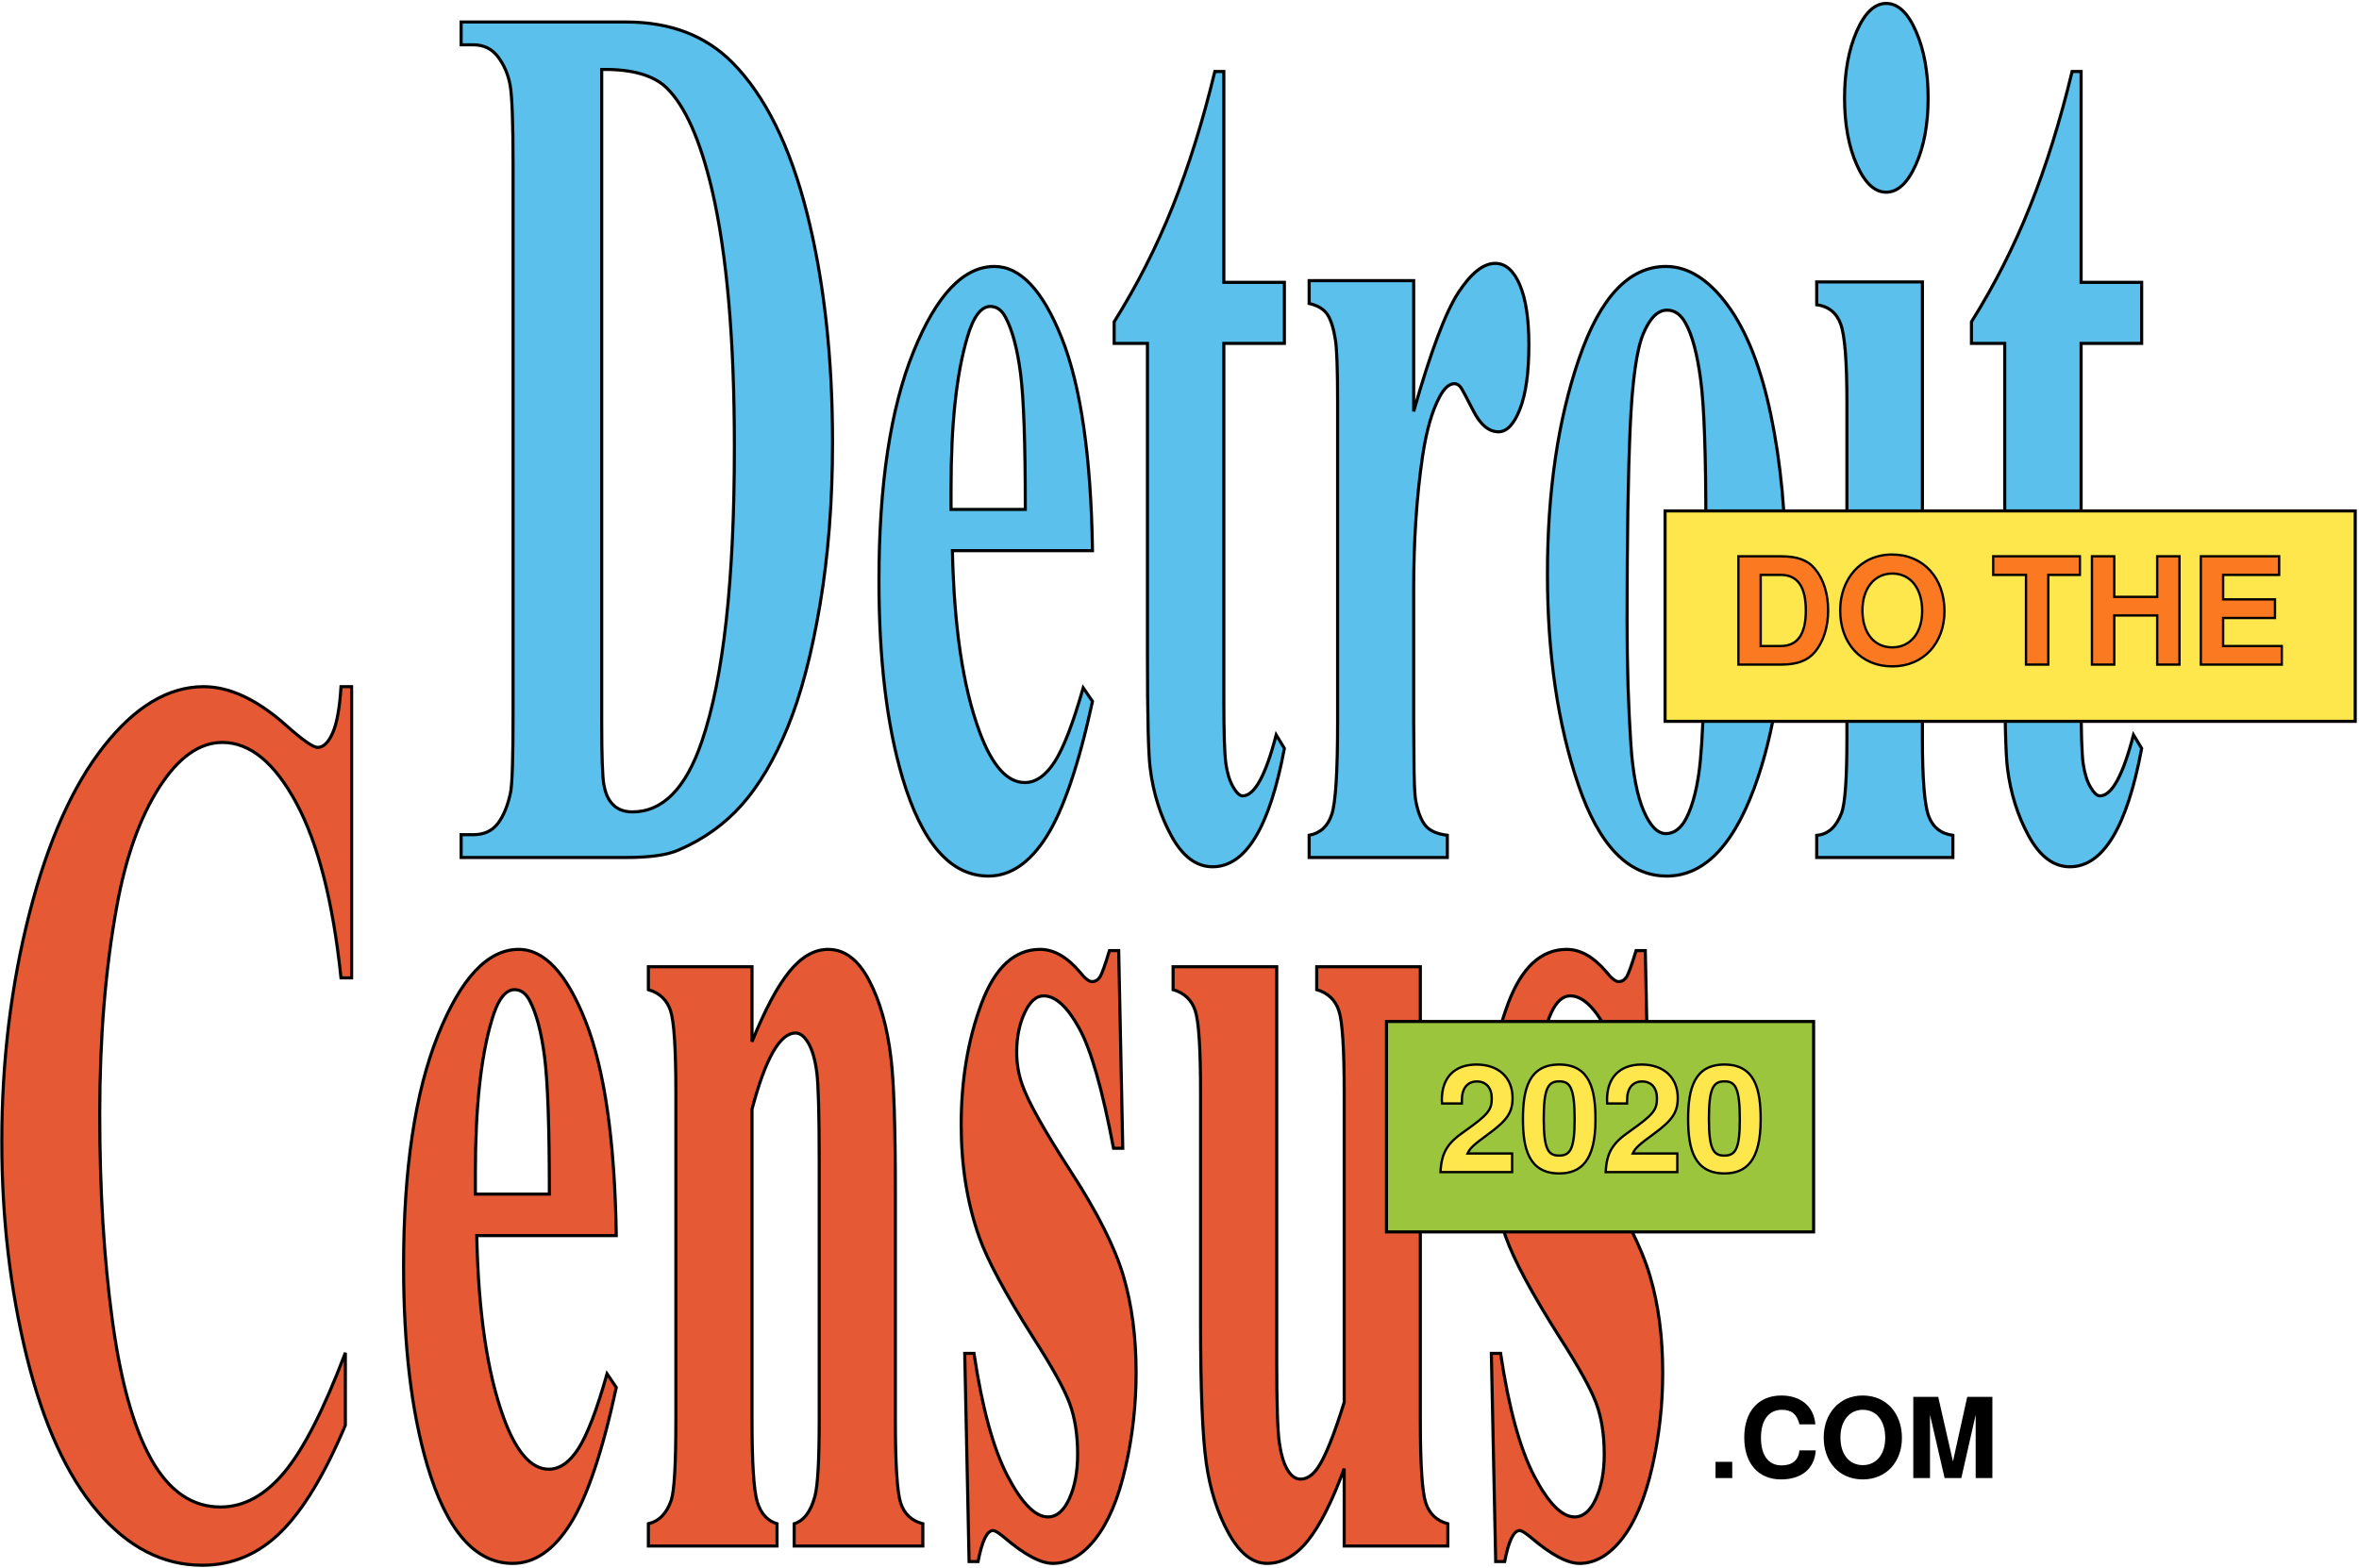
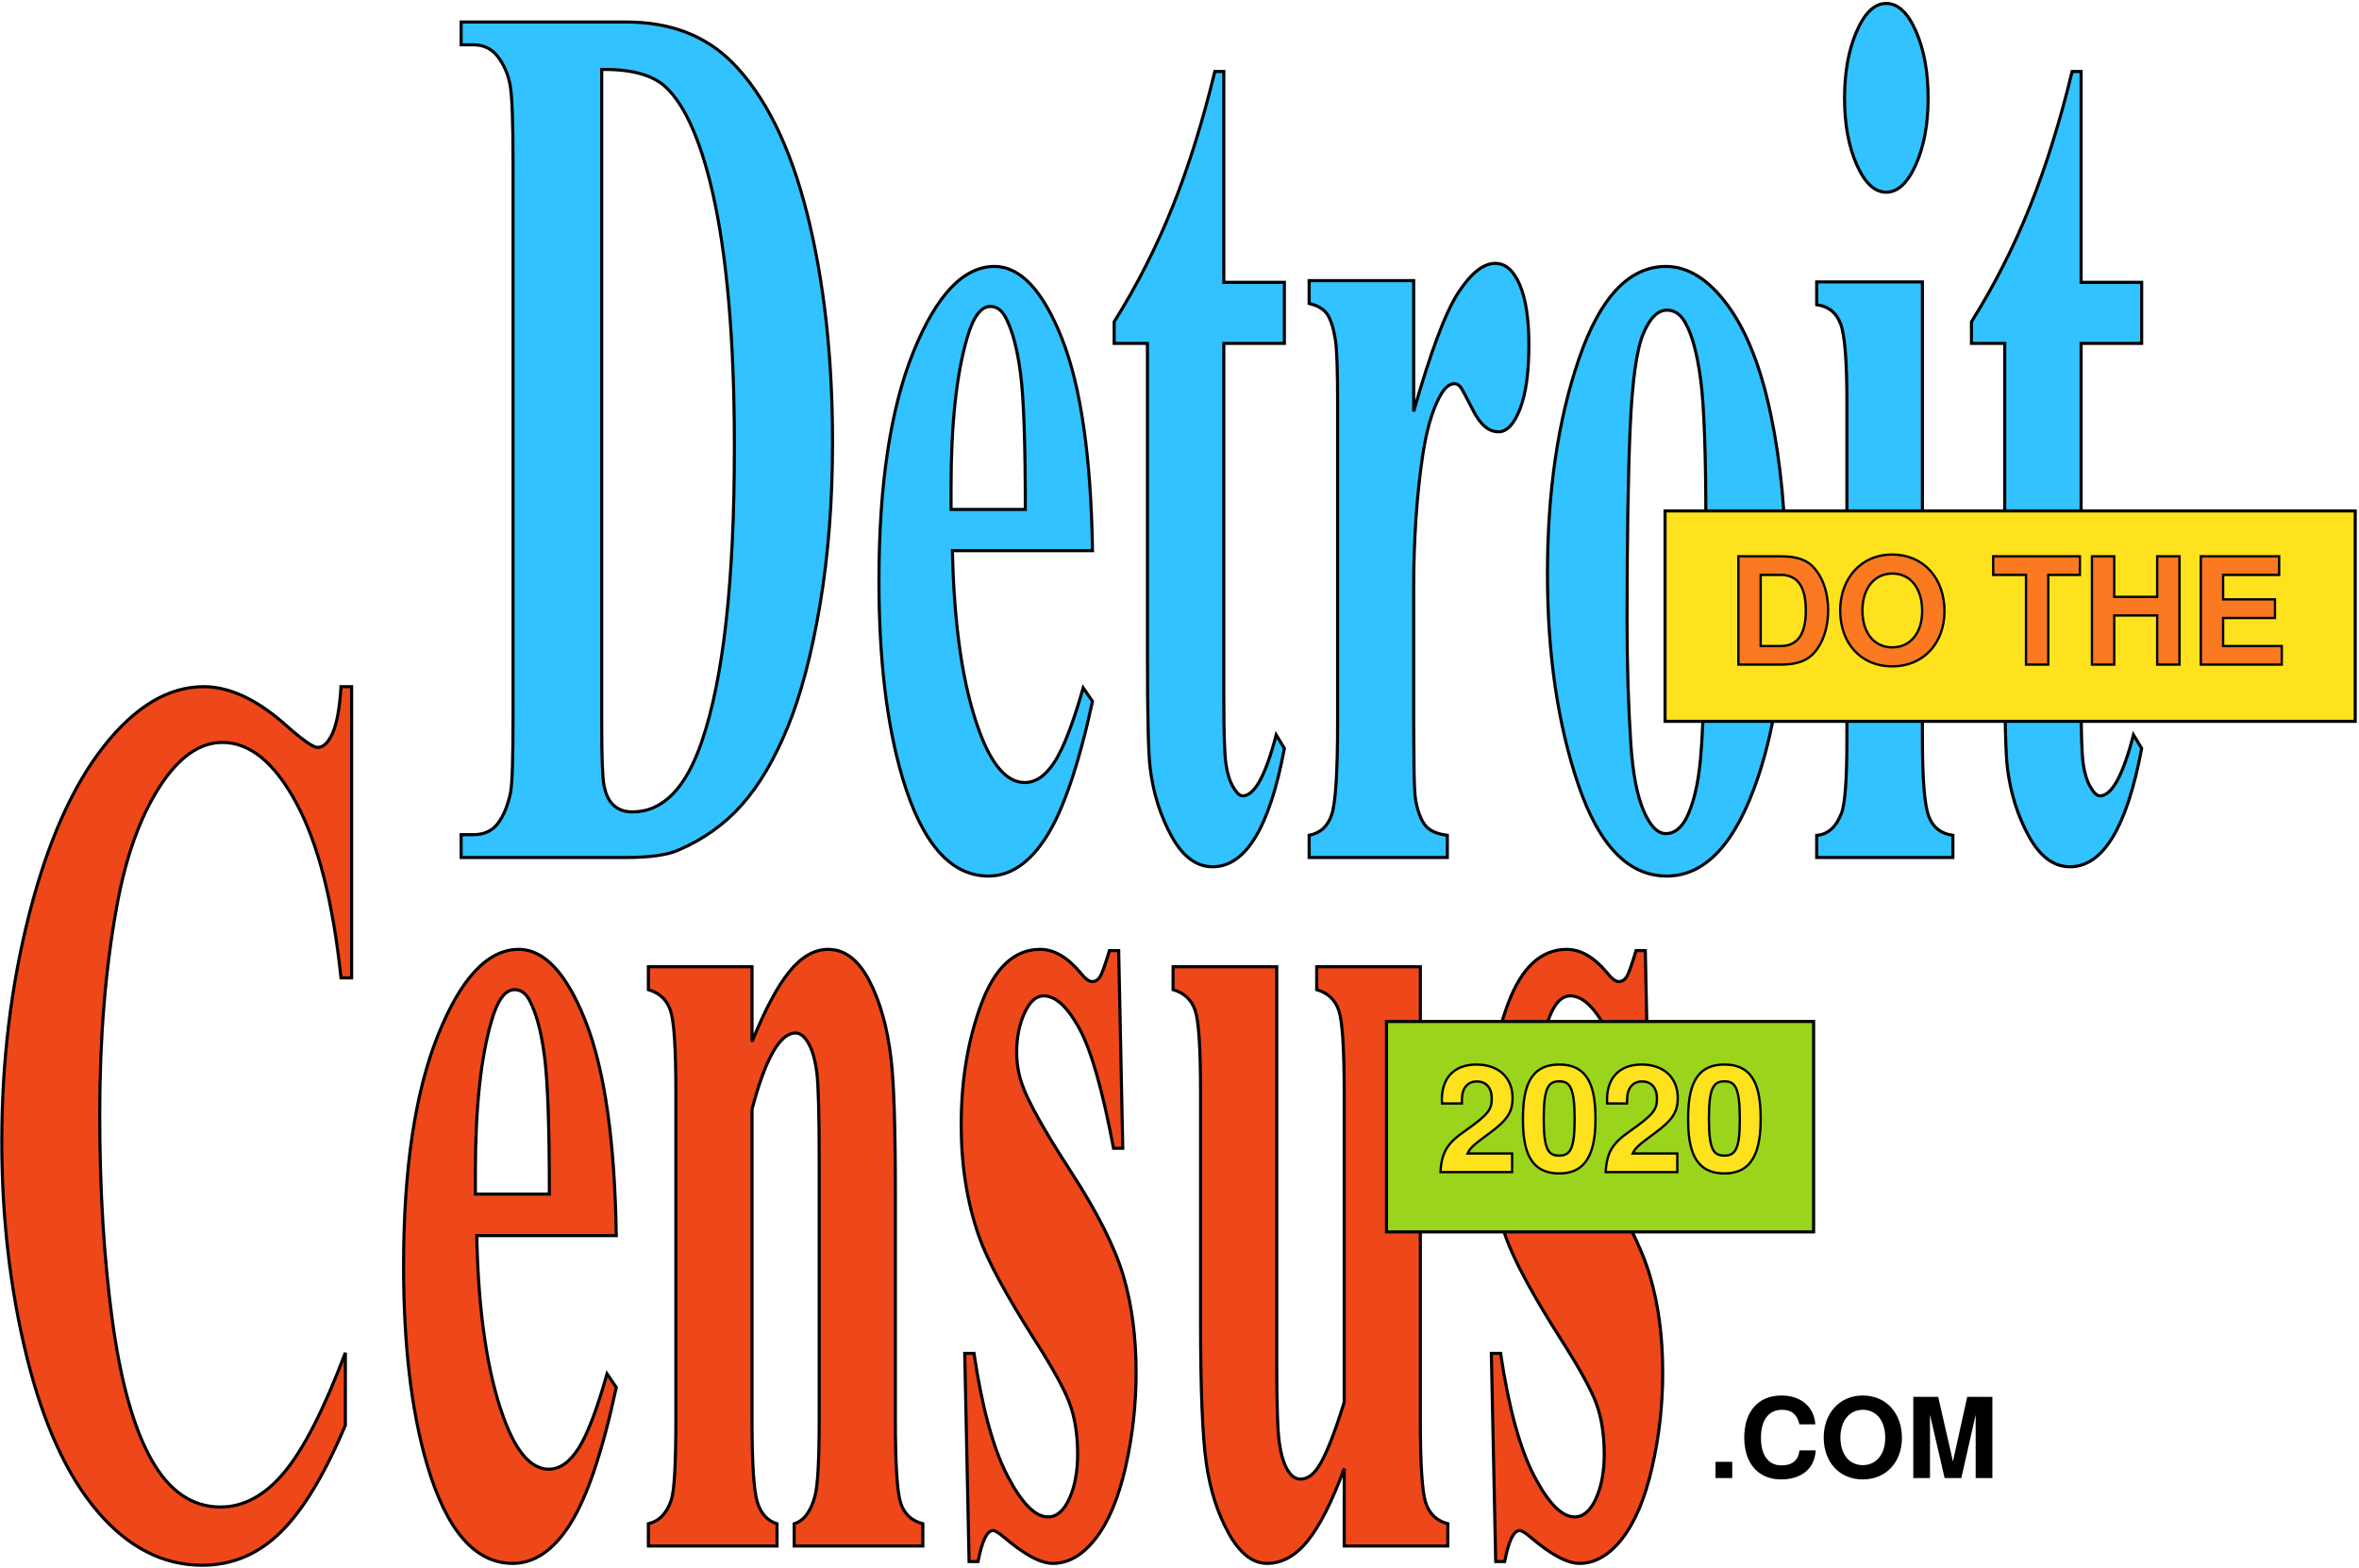
<svg xmlns="http://www.w3.org/2000/svg" width="686px" height="456px" viewBox="0 0 686 456" version="1.1">
  <g id="Page-1" stroke="none" stroke-width="1" fill="none" fill-rule="evenodd">
-     <g id="home" transform="translate(-138, -96)">
-       <g id="Group-4" transform="translate(138, 97)">
-         <g id="Group-2">
-           <g id="Group" transform="translate(134.1, 0)" fill="#5BC0EB" stroke="#000000" stroke-width="0.9">
-             <path d="M0,248.4 L0,241.769 L3.558,241.769 C6.668,241.769 9.053,240.664 10.713,238.454 C12.373,236.244 13.599,233.227 14.389,229.404 C14.864,226.896 15.101,219.369 15.101,206.825 L15.101,46.975 C15.101,34.55 14.811,26.785 14.231,23.679 C13.652,20.573 12.479,17.855 10.713,15.525 C8.947,13.195 6.562,12.031 3.558,12.031 L0,12.031 L0,5.4 L47.991,5.4 C60.799,5.4 71.104,9.342 78.905,17.227 C88.445,26.904 95.679,41.539 100.608,61.132 C105.536,80.725 108,102.887 108,127.617 C108,144.701 106.788,160.441 104.363,174.837 C101.938,189.233 98.802,201.12 94.955,210.498 C91.107,219.877 86.666,227.403 81.633,233.078 C76.599,238.753 70.445,243.143 63.171,246.25 C59.956,247.683 54.896,248.4 47.991,248.4 L0,248.4 Z M40.876,19.199 L40.876,208.796 C40.876,218.831 41.086,224.984 41.508,227.254 C41.93,229.524 42.641,231.256 43.643,232.451 C45.066,234.243 47.122,235.139 49.81,235.139 C58.612,235.139 65.332,228.329 69.971,214.71 C76.296,196.311 79.458,167.759 79.458,129.05 C79.458,97.869 77.297,72.96 72.975,54.323 C69.549,39.747 65.148,29.831 59.772,24.575 C55.977,20.871 49.678,19.079 40.876,19.199 Z" id="Combined-Shape" />
-             <path d="M183.6,159.157 L142.862,159.157 C143.338,181.341 145.959,198.875 150.724,211.756 C154.376,221.656 158.771,226.606 163.906,226.606 C167.082,226.606 169.968,224.608 172.562,220.612 C175.156,216.616 177.935,209.43 180.9,199.053 L183.6,202.99 C179.576,221.477 175.129,234.567 170.259,242.26 C165.388,249.953 159.75,253.8 153.344,253.8 C142.332,253.8 133.994,244.258 128.329,225.174 C123.776,209.788 121.5,190.704 121.5,167.923 C121.5,140.013 124.848,117.799 131.546,101.279 C138.243,84.76 146.091,76.5 155.091,76.5 C162.609,76.5 169.134,83.448 174.666,97.343 C180.199,111.238 183.176,131.843 183.6,159.157 Z M164.065,147.17 C164.065,127.966 163.601,114.787 162.675,107.63 C161.749,100.474 160.306,95.047 158.347,91.35 C157.235,89.203 155.753,88.129 153.9,88.129 C151.147,88.129 148.897,91.171 147.15,97.254 C144.026,107.869 142.465,122.42 142.465,140.908 L142.465,147.17 L164.065,147.17 Z" id="Combined-Shape" />
-             <path d="M221.789,19.8 L221.789,81.121 L239.4,81.121 L239.4,98.872 L221.789,98.872 L221.789,202.33 C221.789,212.012 221.988,218.258 222.384,221.067 C222.781,223.876 223.482,226.147 224.487,227.88 C225.491,229.614 226.417,230.48 227.263,230.48 C230.7,230.48 233.953,224.563 237.02,212.729 L239.4,216.674 C235.116,239.625 228.162,251.1 218.537,251.1 C213.83,251.1 209.851,248.142 206.598,242.225 C203.346,236.308 201.27,229.703 200.371,222.412 C199.842,218.347 199.578,207.35 199.578,189.42 L199.578,98.872 L189.9,98.872 L189.9,92.597 C196.563,81.958 202.235,70.782 206.916,59.067 C211.596,47.353 215.681,34.264 219.172,19.8 L221.789,19.8 Z" id="Path" />
-             <path d="M276.998,80.624 L276.998,118.665 C281.932,101.32 286.256,89.806 289.969,84.123 C293.683,78.441 297.264,75.6 300.712,75.6 C303.683,75.6 306.057,77.664 307.834,81.791 C309.611,85.918 310.5,91.749 310.5,99.286 C310.5,107.301 309.638,113.521 307.914,117.948 C306.19,122.374 304.107,124.587 301.667,124.587 C298.855,124.587 296.415,122.553 294.346,118.486 C292.277,114.419 291.057,112.146 290.685,111.667 C290.155,110.95 289.545,110.591 288.855,110.591 C287.317,110.591 285.858,111.907 284.478,114.538 C282.303,118.606 280.659,124.407 279.545,131.944 C277.847,143.548 276.998,156.348 276.998,170.344 L276.998,208.923 L277.078,218.972 C277.078,225.791 277.264,230.157 277.635,232.071 C278.271,235.301 279.213,237.664 280.46,239.159 C281.707,240.654 283.815,241.581 286.786,241.94 L286.786,248.4 L246.6,248.4 L246.6,241.94 C249.836,241.342 252.024,239.338 253.165,235.929 C254.306,232.52 254.876,223.518 254.876,208.923 L254.876,116.153 C254.876,106.583 254.664,100.482 254.239,97.85 C253.709,94.501 252.94,92.049 251.932,90.493 C250.924,88.938 249.146,87.862 246.6,87.264 L246.6,80.624 L276.998,80.624 Z" id="Path" />
-             <path d="M350.352,76.5 C356.779,76.5 362.758,80.257 368.29,87.771 C373.821,95.286 378.022,105.96 380.893,119.796 C383.764,133.632 385.2,148.78 385.2,165.239 C385.2,188.975 382.54,208.834 377.219,224.817 C370.792,244.139 361.916,253.8 350.59,253.8 C339.474,253.8 330.914,244.974 324.908,227.321 C318.903,209.669 315.9,189.214 315.9,165.955 C315.9,141.981 318.969,121.079 325.106,103.247 C331.243,85.416 339.658,76.5 350.352,76.5 Z M350.669,89.203 C347.982,89.203 345.677,91.499 343.754,96.091 C341.832,100.683 340.567,109.747 339.961,123.285 C339.356,136.823 339.053,155.638 339.053,179.731 C339.053,192.494 339.421,204.421 340.159,215.513 C340.738,223.982 341.976,230.422 343.873,234.836 C345.769,239.249 347.929,241.455 350.352,241.455 C352.723,241.455 354.699,239.964 356.279,236.982 C358.333,232.927 359.703,227.262 360.388,219.986 C361.442,208.655 361.968,185.755 361.968,151.284 C361.968,131.008 361.468,117.083 360.467,109.509 C359.466,101.935 357.991,96.419 356.042,92.96 C354.672,90.455 352.881,89.203 350.669,89.203 Z" id="Combined-Shape" />
-             <path d="M414.411,0 C417.818,0 420.702,2.695 423.061,8.084 C425.42,13.473 426.6,19.958 426.6,27.539 C426.6,35.119 425.407,41.575 423.022,46.905 C420.636,52.235 417.766,54.9 414.411,54.9 C411.055,54.9 408.198,52.235 405.839,46.905 C403.48,41.575 402.3,35.119 402.3,27.539 C402.3,19.958 403.48,13.473 405.839,8.084 C408.198,2.695 411.055,0 414.411,0 Z" id="Path" />
-             <path d="M424.939,81 L424.939,213.667 C424.939,225.483 425.54,233.033 426.743,236.315 C427.945,239.597 430.297,241.477 433.8,241.955 L433.8,248.4 L394.2,248.4 L394.2,241.955 C397.441,241.716 399.846,239.568 401.414,235.509 C402.46,232.764 402.983,225.483 402.983,213.667 L402.983,115.912 C402.983,104.096 402.381,96.546 401.179,93.264 C399.977,89.982 397.65,88.102 394.2,87.624 L394.2,81 L424.939,81 Z" id="Path" />
-             <path d="M471.089,19.8 L471.089,81.121 L488.7,81.121 L488.7,98.872 L471.089,98.872 L471.089,202.33 C471.089,212.012 471.288,218.258 471.684,221.067 C472.081,223.876 472.782,226.147 473.787,227.88 C474.791,229.614 475.717,230.48 476.563,230.48 C480,230.48 483.253,224.563 486.32,212.729 L488.7,216.674 C484.416,239.625 477.462,251.1 467.837,251.1 C463.13,251.1 459.151,248.142 455.898,242.225 C452.646,236.308 450.57,229.703 449.671,222.412 C449.142,218.347 448.878,207.35 448.878,189.42 L448.878,98.872 L439.2,98.872 L439.2,92.597 C445.863,81.958 451.535,70.782 456.216,59.067 C460.896,47.353 464.981,34.264 468.472,19.8 L471.089,19.8 Z" id="Path" />
-           </g>
-           <rect id="Rectangle" stroke="#000000" stroke-width="0.9" fill="#FDE74C" x="484.2" y="147.6" width="200.7" height="61.2" />
-           <g id="Group-3" transform="translate(0, 198)" fill="#E55934" stroke="#000000" stroke-width="0.9">
-             <path d="M102.25,0.719 L102.25,85.416 L99.165,85.416 C96.845,63.311 92.521,46.371 86.193,34.598 C79.864,22.824 72.693,16.938 64.677,16.938 C57.98,16.938 51.836,21.323 46.246,30.093 C40.656,38.863 36.57,50.336 33.986,64.512 C30.663,82.653 29.002,102.836 29.002,125.062 C29.002,146.927 30.215,166.84 32.641,184.8 C35.067,202.761 38.863,216.336 44.031,225.527 C49.199,234.717 55.897,239.313 64.123,239.313 C70.873,239.313 77.056,235.949 82.673,229.221 C88.289,222.493 94.208,210.9 100.431,194.441 L100.431,215.525 C94.419,229.822 88.157,240.184 81.644,246.611 C75.132,253.038 67.525,256.252 58.823,256.252 C47.38,256.252 37.216,251.026 28.33,240.574 C19.444,230.122 12.589,215.105 7.763,195.522 C2.938,175.94 0.526,155.096 0.526,132.991 C0.526,109.684 3.202,87.579 8.554,66.675 C13.907,45.771 21.131,29.552 30.228,18.019 C39.325,6.486 48.988,0.719 59.219,0.719 C66.76,0.719 74.723,4.443 83.108,11.892 C87.959,16.217 91.044,18.379 92.362,18.379 C94.05,18.379 95.513,16.968 96.753,14.144 C97.992,11.321 98.796,6.846 99.165,0.719 L102.25,0.719 Z" id="Path" />
-             <path d="M179.216,160.382 L138.637,160.382 C139.112,182.728 141.722,200.388 146.468,213.363 C150.107,223.334 154.484,228.32 159.599,228.32 C162.763,228.32 165.637,226.308 168.221,222.283 C170.805,218.259 173.573,211.02 176.527,200.568 L179.216,204.533 C175.208,223.154 170.779,236.339 165.927,244.088 C161.075,251.837 155.459,255.712 149.078,255.712 C138.11,255.712 129.804,246.101 124.161,226.878 C119.626,211.381 117.359,192.159 117.359,169.212 C117.359,141.1 120.694,118.725 127.365,102.085 C134.036,85.446 141.854,77.127 150.819,77.127 C158.307,77.127 164.806,84.125 170.317,98.121 C175.828,112.117 178.794,132.871 179.216,160.382 Z M159.757,148.308 C159.757,128.966 159.296,115.691 158.373,108.483 C157.45,101.274 156.013,95.808 154.062,92.084 C152.954,89.921 151.478,88.84 149.632,88.84 C146.89,88.84 144.649,91.904 142.908,98.031 C139.797,108.723 138.241,123.38 138.241,142.001 L138.241,148.308 L159.757,148.308 Z" id="Combined-Shape" />
-             <path d="M218.688,82.172 L218.688,103.978 C222.485,94.607 226.123,87.789 229.604,83.524 C233.084,79.259 236.828,77.127 240.836,77.127 C245.635,77.127 249.616,80.16 252.78,86.227 C255.945,92.294 258.054,99.833 259.109,108.843 C259.952,115.691 260.374,128.846 260.374,148.308 L260.374,213.904 C260.374,226.879 260.888,234.958 261.917,238.141 C262.945,241.325 265.094,243.337 268.363,244.178 L268.363,250.666 L230.948,250.666 L230.948,244.178 C233.743,243.337 235.747,240.694 236.96,236.249 C237.804,233.246 238.226,225.797 238.226,213.904 L238.226,138.938 C238.226,125.122 237.988,116.412 237.514,112.808 C237.039,109.203 236.235,106.41 235.101,104.428 C233.967,102.446 232.715,101.455 231.344,101.455 C226.809,101.455 222.59,108.843 218.688,123.62 L218.688,213.904 C218.688,226.518 219.202,234.507 220.23,237.871 C221.259,241.235 223.17,243.337 225.965,244.178 L225.965,250.666 L188.55,250.666 L188.55,244.178 C191.661,243.457 193.876,241.175 195.195,237.33 C196.091,234.687 196.539,226.879 196.539,213.904 L196.539,118.754 C196.539,106.02 196.025,98.091 194.997,94.967 C193.968,91.844 191.82,89.801 188.55,88.84 L188.55,82.172 L218.688,82.172 Z" id="Path" />
-             <path d="M325.317,77.487 L326.503,134.973 L323.814,134.973 C320.597,117.913 317.261,106.26 313.807,100.013 C310.353,93.766 306.912,90.642 303.485,90.642 C301.322,90.642 299.477,92.294 297.947,95.598 C296.418,98.902 295.654,102.716 295.654,107.041 C295.654,110.285 296.181,113.408 297.236,116.412 C298.923,121.337 303.643,129.777 311.395,141.731 C319.147,153.685 324.249,163.836 326.701,172.186 C329.153,180.535 330.379,189.876 330.379,200.208 C330.379,209.579 329.351,218.769 327.294,227.779 C325.237,236.79 322.337,243.698 318.593,248.503 C314.849,253.309 310.709,255.712 306.174,255.712 C302.641,255.712 297.921,253.189 292.015,248.143 C290.433,246.821 289.352,246.161 288.772,246.161 C287.031,246.161 285.581,249.164 284.421,255.171 L281.811,255.171 L280.545,194.621 L283.235,194.621 C285.608,210.48 288.864,222.373 293.004,230.302 C297.143,238.232 301.059,242.196 304.75,242.196 C307.281,242.196 309.351,240.424 310.96,236.88 C312.568,233.336 313.372,229.041 313.372,223.995 C313.372,218.229 312.581,213.243 310.999,209.038 C309.417,204.833 305.884,198.466 300.4,189.936 C292.331,177.201 287.111,167.47 284.738,160.743 C281.257,150.891 279.517,140.019 279.517,128.125 C279.517,115.15 281.481,103.407 285.41,92.895 C289.339,82.383 295.021,77.127 302.456,77.127 C306.464,77.127 310.34,79.349 314.084,83.794 C315.508,85.596 316.668,86.497 317.565,86.497 C318.514,86.497 319.279,86.047 319.859,85.146 C320.439,84.245 321.362,81.692 322.627,77.487 L325.317,77.487 Z" id="Path" />
-             <path d="M413.04,82.172 L413.04,214.084 C413.04,226.939 413.568,234.958 414.622,238.141 C415.677,241.325 417.813,243.337 421.029,244.178 L421.029,250.666 L390.892,250.666 L390.892,228.14 C387.359,237.751 383.825,244.749 380.292,249.134 C376.759,253.519 372.804,255.712 368.427,255.712 C364.261,255.712 360.556,252.798 357.313,246.972 C354.07,241.145 351.895,234.327 350.787,226.518 C349.68,218.709 349.126,205.074 349.126,185.611 L349.126,118.754 C349.126,106.02 348.612,98.091 347.584,94.967 C346.555,91.844 344.406,89.801 341.137,88.84 L341.137,82.172 L371.275,82.172 L371.275,197.325 C371.275,209.338 371.525,217.087 372.026,220.571 C372.527,224.055 373.318,226.698 374.399,228.5 C375.48,230.302 376.733,231.203 378.156,231.203 C380.055,231.203 381.769,230.062 383.298,227.779 C385.407,224.656 387.939,218.349 390.892,208.858 L390.892,118.754 C390.892,106.02 390.378,98.091 389.349,94.967 C388.321,91.844 386.172,89.801 382.903,88.84 L382.903,82.172 L413.04,82.172 Z" id="Path" />
-             <path d="M478.457,77.487 L479.644,134.973 L476.954,134.973 C473.737,117.913 470.402,106.26 466.948,100.013 C463.494,93.766 460.053,90.642 456.625,90.642 C454.463,90.642 452.617,92.294 451.088,95.598 C449.559,98.902 448.794,102.716 448.794,107.041 C448.794,110.285 449.321,113.408 450.376,116.412 C452.064,121.337 456.783,129.777 464.535,141.731 C472.287,153.685 477.389,163.836 479.842,172.186 C482.294,180.535 483.52,189.876 483.52,200.208 C483.52,209.579 482.491,218.769 480.435,227.779 C478.378,236.79 475.478,243.698 471.734,248.503 C467.989,253.309 463.85,255.712 459.315,255.712 C455.781,255.712 451.062,253.189 445.155,248.143 C443.573,246.821 442.492,246.161 441.912,246.161 C440.172,246.161 438.722,249.164 437.562,255.171 L434.951,255.171 L433.686,194.621 L436.375,194.621 C438.748,210.48 442.005,222.373 446.144,230.302 C450.284,238.232 454.199,242.196 457.891,242.196 C460.422,242.196 462.492,240.424 464.1,236.88 C465.709,233.336 466.513,229.041 466.513,223.995 C466.513,218.229 465.722,213.243 464.14,209.038 C462.558,204.833 459.025,198.466 453.54,189.936 C445.472,177.201 440.251,167.47 437.878,160.743 C434.398,150.891 432.657,140.019 432.657,128.125 C432.657,115.15 434.622,103.407 438.55,92.895 C442.479,82.383 448.161,77.127 455.597,77.127 C459.605,77.127 463.481,79.349 467.225,83.794 C468.649,85.596 469.809,86.497 470.705,86.497 C471.654,86.497 472.419,86.047 472.999,85.146 C473.579,84.245 474.502,81.692 475.768,77.487 L478.457,77.487 Z" id="Path" />
-           </g>
-           <text id="DO-THE" stroke="#000000" stroke-width="0.675" font-family="HelveticaNeue-Bold, Helvetica Neue" font-size="43.2" font-weight="bold" fill="#FA7921">
-             <tspan x="502.2" y="192.3">DO THE</tspan>
-           </text>
-           <rect id="Rectangle-Copy" stroke="#000000" stroke-width="0.9" fill="#9BC53D" x="403.2" y="296.1" width="124.2" height="61.2" />
-           <text id="2020" stroke="#000000" stroke-width="0.675" font-family="HelveticaNeue-Bold, Helvetica Neue" font-size="43.2" font-weight="bold" fill="#FDE74C">
-             <tspan x="417.6" y="339.9">2020</tspan>
-           </text>
-           <text id=".COM" font-family="HelveticaNeue-Bold, Helvetica Neue" font-size="32.4" font-weight="bold" fill="#000000">
-             <tspan x="496.8" y="428.9">.COM</tspan>
-           </text>
+     <g id="Group-4" transform="translate(0, 1)">
+       <g id="Group-2">
+         <g id="Group" transform="translate(134.1, 0)" fill="#32C2FF" stroke="#000000" stroke-width="0.9">
+           <path d="M0,248.4 L0,241.769 L3.558,241.769 C6.668,241.769 9.053,240.664 10.713,238.454 C12.373,236.244 13.599,233.227 14.389,229.404 C14.864,226.896 15.101,219.369 15.101,206.825 L15.101,46.975 C15.101,34.55 14.811,26.785 14.231,23.679 C13.652,20.573 12.479,17.855 10.713,15.525 C8.947,13.195 6.562,12.031 3.558,12.031 L0,12.031 L0,5.4 L47.991,5.4 C60.799,5.4 71.104,9.342 78.905,17.227 C88.445,26.904 95.679,41.539 100.608,61.132 C105.536,80.725 108,102.887 108,127.617 C108,144.701 106.788,160.441 104.363,174.837 C101.938,189.233 98.802,201.12 94.955,210.498 C91.107,219.877 86.666,227.403 81.633,233.078 C76.599,238.753 70.445,243.143 63.171,246.25 C59.956,247.683 54.896,248.4 47.991,248.4 L0,248.4 Z M40.876,19.199 L40.876,208.796 C40.876,218.831 41.086,224.984 41.508,227.254 C41.93,229.524 42.641,231.256 43.643,232.451 C45.066,234.243 47.122,235.139 49.81,235.139 C58.612,235.139 65.332,228.329 69.971,214.71 C76.296,196.311 79.458,167.759 79.458,129.05 C79.458,97.869 77.297,72.96 72.975,54.323 C69.549,39.747 65.148,29.831 59.772,24.575 C55.977,20.871 49.678,19.079 40.876,19.199 Z" id="Combined-Shape" />
+           <path d="M183.6,159.157 L142.862,159.157 C143.338,181.341 145.959,198.875 150.724,211.756 C154.376,221.656 158.771,226.606 163.906,226.606 C167.082,226.606 169.968,224.608 172.562,220.612 C175.156,216.616 177.935,209.43 180.9,199.053 L183.6,202.99 C179.576,221.477 175.129,234.567 170.259,242.26 C165.388,249.953 159.75,253.8 153.344,253.8 C142.332,253.8 133.994,244.258 128.329,225.174 C123.776,209.788 121.5,190.704 121.5,167.923 C121.5,140.013 124.848,117.799 131.546,101.279 C138.243,84.76 146.091,76.5 155.091,76.5 C162.609,76.5 169.134,83.448 174.666,97.343 C180.199,111.238 183.176,131.843 183.6,159.157 Z M164.065,147.17 C164.065,127.966 163.601,114.787 162.675,107.63 C161.749,100.474 160.306,95.047 158.347,91.35 C157.235,89.203 155.753,88.129 153.9,88.129 C151.147,88.129 148.897,91.171 147.15,97.254 C144.026,107.869 142.465,122.42 142.465,140.908 L142.465,147.17 L164.065,147.17 Z" id="Combined-Shape" />
+           <path d="M221.789,19.8 L221.789,81.121 L239.4,81.121 L239.4,98.872 L221.789,98.872 L221.789,202.33 C221.789,212.012 221.988,218.258 222.384,221.067 C222.781,223.876 223.482,226.147 224.487,227.88 C225.491,229.614 226.417,230.48 227.263,230.48 C230.7,230.48 233.953,224.563 237.02,212.729 L239.4,216.674 C235.116,239.625 228.162,251.1 218.537,251.1 C213.83,251.1 209.851,248.142 206.598,242.225 C203.346,236.308 201.27,229.703 200.371,222.412 C199.842,218.347 199.578,207.35 199.578,189.42 L199.578,98.872 L189.9,98.872 L189.9,92.597 C196.563,81.958 202.235,70.782 206.916,59.067 C211.596,47.353 215.681,34.264 219.172,19.8 L221.789,19.8 Z" id="Path" />
+           <path d="M276.998,80.624 L276.998,118.665 C281.932,101.32 286.256,89.806 289.969,84.123 C293.683,78.441 297.264,75.6 300.712,75.6 C303.683,75.6 306.057,77.664 307.834,81.791 C309.611,85.918 310.5,91.749 310.5,99.286 C310.5,107.301 309.638,113.521 307.914,117.948 C306.19,122.374 304.107,124.587 301.667,124.587 C298.855,124.587 296.415,122.553 294.346,118.486 C292.277,114.419 291.057,112.146 290.685,111.667 C290.155,110.95 289.545,110.591 288.855,110.591 C287.317,110.591 285.858,111.907 284.478,114.538 C282.303,118.606 280.659,124.407 279.545,131.944 C277.847,143.548 276.998,156.348 276.998,170.344 L276.998,208.923 L277.078,218.972 C277.078,225.791 277.264,230.157 277.635,232.071 C278.271,235.301 279.213,237.664 280.46,239.159 C281.707,240.654 283.815,241.581 286.786,241.94 L286.786,248.4 L246.6,248.4 L246.6,241.94 C249.836,241.342 252.024,239.338 253.165,235.929 C254.306,232.52 254.876,223.518 254.876,208.923 L254.876,116.153 C254.876,106.583 254.664,100.482 254.239,97.85 C253.709,94.501 252.94,92.049 251.932,90.493 C250.924,88.938 249.146,87.862 246.6,87.264 L246.6,80.624 L276.998,80.624 Z" id="Path" />
+           <path d="M350.352,76.5 C356.779,76.5 362.758,80.257 368.29,87.771 C373.821,95.286 378.022,105.96 380.893,119.796 C383.764,133.632 385.2,148.78 385.2,165.239 C385.2,188.975 382.54,208.834 377.219,224.817 C370.792,244.139 361.916,253.8 350.59,253.8 C339.474,253.8 330.914,244.974 324.908,227.321 C318.903,209.669 315.9,189.214 315.9,165.955 C315.9,141.981 318.969,121.079 325.106,103.247 C331.243,85.416 339.658,76.5 350.352,76.5 Z M350.669,89.203 C347.982,89.203 345.677,91.499 343.754,96.091 C341.832,100.683 340.567,109.747 339.961,123.285 C339.356,136.823 339.053,155.638 339.053,179.731 C339.053,192.494 339.421,204.421 340.159,215.513 C340.738,223.982 341.976,230.422 343.873,234.836 C345.769,239.249 347.929,241.455 350.352,241.455 C352.723,241.455 354.699,239.964 356.279,236.982 C358.333,232.927 359.703,227.262 360.388,219.986 C361.442,208.655 361.968,185.755 361.968,151.284 C361.968,131.008 361.468,117.083 360.467,109.509 C359.466,101.935 357.991,96.419 356.042,92.96 C354.672,90.455 352.881,89.203 350.669,89.203 Z" id="Combined-Shape" />
+           <path d="M414.411,0 C417.818,0 420.702,2.695 423.061,8.084 C425.42,13.473 426.6,19.958 426.6,27.539 C426.6,35.119 425.407,41.575 423.022,46.905 C420.636,52.235 417.766,54.9 414.411,54.9 C411.055,54.9 408.198,52.235 405.839,46.905 C403.48,41.575 402.3,35.119 402.3,27.539 C402.3,19.958 403.48,13.473 405.839,8.084 C408.198,2.695 411.055,0 414.411,0 Z" id="Path" />
+           <path d="M424.939,81 L424.939,213.667 C424.939,225.483 425.54,233.033 426.743,236.315 C427.945,239.597 430.297,241.477 433.8,241.955 L433.8,248.4 L394.2,248.4 L394.2,241.955 C397.441,241.716 399.846,239.568 401.414,235.509 C402.46,232.764 402.983,225.483 402.983,213.667 L402.983,115.912 C402.983,104.096 402.381,96.546 401.179,93.264 C399.977,89.982 397.65,88.102 394.2,87.624 L394.2,81 L424.939,81 Z" id="Path" />
+           <path d="M471.089,19.8 L471.089,81.121 L488.7,81.121 L488.7,98.872 L471.089,98.872 L471.089,202.33 C471.089,212.012 471.288,218.258 471.684,221.067 C472.081,223.876 472.782,226.147 473.787,227.88 C474.791,229.614 475.717,230.48 476.563,230.48 C480,230.48 483.253,224.563 486.32,212.729 L488.7,216.674 C484.416,239.625 477.462,251.1 467.837,251.1 C463.13,251.1 459.151,248.142 455.898,242.225 C452.646,236.308 450.57,229.703 449.671,222.412 C449.142,218.347 448.878,207.35 448.878,189.42 L448.878,98.872 L439.2,98.872 L439.2,92.597 C445.863,81.958 451.535,70.782 456.216,59.067 C460.896,47.353 464.981,34.264 468.472,19.8 L471.089,19.8 Z" id="Path" />
        </g>
+         <rect id="Rectangle" stroke="#000000" stroke-width="0.9" fill="#FEE21E" x="484.2" y="147.6" width="200.7" height="61.2" />
+         <g id="Group-3" transform="translate(0, 198)" fill="#EE471A" stroke="#000000" stroke-width="0.9">
+           <path d="M102.25,0.719 L102.25,85.416 L99.165,85.416 C96.845,63.311 92.521,46.371 86.193,34.598 C79.864,22.824 72.693,16.938 64.677,16.938 C57.98,16.938 51.836,21.323 46.246,30.093 C40.656,38.863 36.57,50.336 33.986,64.512 C30.663,82.653 29.002,102.836 29.002,125.062 C29.002,146.927 30.215,166.84 32.641,184.8 C35.067,202.761 38.863,216.336 44.031,225.527 C49.199,234.717 55.897,239.313 64.123,239.313 C70.873,239.313 77.056,235.949 82.673,229.221 C88.289,222.493 94.208,210.9 100.431,194.441 L100.431,215.525 C94.419,229.822 88.157,240.184 81.644,246.611 C75.132,253.038 67.525,256.252 58.823,256.252 C47.38,256.252 37.216,251.026 28.33,240.574 C19.444,230.122 12.589,215.105 7.763,195.522 C2.938,175.94 0.526,155.096 0.526,132.991 C0.526,109.684 3.202,87.579 8.554,66.675 C13.907,45.771 21.131,29.552 30.228,18.019 C39.325,6.486 48.988,0.719 59.219,0.719 C66.76,0.719 74.723,4.443 83.108,11.892 C87.959,16.217 91.044,18.379 92.362,18.379 C94.05,18.379 95.513,16.968 96.753,14.144 C97.992,11.321 98.796,6.846 99.165,0.719 L102.25,0.719 Z" id="Path" />
+           <path d="M179.216,160.382 L138.637,160.382 C139.112,182.728 141.722,200.388 146.468,213.363 C150.107,223.334 154.484,228.32 159.599,228.32 C162.763,228.32 165.637,226.308 168.221,222.283 C170.805,218.259 173.573,211.02 176.527,200.568 L179.216,204.533 C175.208,223.154 170.779,236.339 165.927,244.088 C161.075,251.837 155.459,255.712 149.078,255.712 C138.11,255.712 129.804,246.101 124.161,226.878 C119.626,211.381 117.359,192.159 117.359,169.212 C117.359,141.1 120.694,118.725 127.365,102.085 C134.036,85.446 141.854,77.127 150.819,77.127 C158.307,77.127 164.806,84.125 170.317,98.121 C175.828,112.117 178.794,132.871 179.216,160.382 Z M159.757,148.308 C159.757,128.966 159.296,115.691 158.373,108.483 C157.45,101.274 156.013,95.808 154.062,92.084 C152.954,89.921 151.478,88.84 149.632,88.84 C146.89,88.84 144.649,91.904 142.908,98.031 C139.797,108.723 138.241,123.38 138.241,142.001 L138.241,148.308 L159.757,148.308 Z" id="Combined-Shape" />
+           <path d="M218.688,82.172 L218.688,103.978 C222.485,94.607 226.123,87.789 229.604,83.524 C233.084,79.259 236.828,77.127 240.836,77.127 C245.635,77.127 249.616,80.16 252.78,86.227 C255.945,92.294 258.054,99.833 259.109,108.843 C259.952,115.691 260.374,128.846 260.374,148.308 L260.374,213.904 C260.374,226.879 260.888,234.958 261.917,238.141 C262.945,241.325 265.094,243.337 268.363,244.178 L268.363,250.666 L230.948,250.666 L230.948,244.178 C233.743,243.337 235.747,240.694 236.96,236.249 C237.804,233.246 238.226,225.797 238.226,213.904 L238.226,138.938 C238.226,125.122 237.988,116.412 237.514,112.808 C237.039,109.203 236.235,106.41 235.101,104.428 C233.967,102.446 232.715,101.455 231.344,101.455 C226.809,101.455 222.59,108.843 218.688,123.62 L218.688,213.904 C218.688,226.518 219.202,234.507 220.23,237.871 C221.259,241.235 223.17,243.337 225.965,244.178 L225.965,250.666 L188.55,250.666 L188.55,244.178 C191.661,243.457 193.876,241.175 195.195,237.33 C196.091,234.687 196.539,226.879 196.539,213.904 L196.539,118.754 C196.539,106.02 196.025,98.091 194.997,94.967 C193.968,91.844 191.82,89.801 188.55,88.84 L188.55,82.172 L218.688,82.172 Z" id="Path" />
+           <path d="M325.317,77.487 L326.503,134.973 L323.814,134.973 C320.597,117.913 317.261,106.26 313.807,100.013 C310.353,93.766 306.912,90.642 303.485,90.642 C301.322,90.642 299.477,92.294 297.947,95.598 C296.418,98.902 295.654,102.716 295.654,107.041 C295.654,110.285 296.181,113.408 297.236,116.412 C298.923,121.337 303.643,129.777 311.395,141.731 C319.147,153.685 324.249,163.836 326.701,172.186 C329.153,180.535 330.379,189.876 330.379,200.208 C330.379,209.579 329.351,218.769 327.294,227.779 C325.237,236.79 322.337,243.698 318.593,248.503 C314.849,253.309 310.709,255.712 306.174,255.712 C302.641,255.712 297.921,253.189 292.015,248.143 C290.433,246.821 289.352,246.161 288.772,246.161 C287.031,246.161 285.581,249.164 284.421,255.171 L281.811,255.171 L280.545,194.621 L283.235,194.621 C285.608,210.48 288.864,222.373 293.004,230.302 C297.143,238.232 301.059,242.196 304.75,242.196 C307.281,242.196 309.351,240.424 310.96,236.88 C312.568,233.336 313.372,229.041 313.372,223.995 C313.372,218.229 312.581,213.243 310.999,209.038 C309.417,204.833 305.884,198.466 300.4,189.936 C292.331,177.201 287.111,167.47 284.738,160.743 C281.257,150.891 279.517,140.019 279.517,128.125 C279.517,115.15 281.481,103.407 285.41,92.895 C289.339,82.383 295.021,77.127 302.456,77.127 C306.464,77.127 310.34,79.349 314.084,83.794 C315.508,85.596 316.668,86.497 317.565,86.497 C318.514,86.497 319.279,86.047 319.859,85.146 C320.439,84.245 321.362,81.692 322.627,77.487 L325.317,77.487 Z" id="Path" />
+           <path d="M413.04,82.172 L413.04,214.084 C413.04,226.939 413.568,234.958 414.622,238.141 C415.677,241.325 417.813,243.337 421.029,244.178 L421.029,250.666 L390.892,250.666 L390.892,228.14 C387.359,237.751 383.825,244.749 380.292,249.134 C376.759,253.519 372.804,255.712 368.427,255.712 C364.261,255.712 360.556,252.798 357.313,246.972 C354.07,241.145 351.895,234.327 350.787,226.518 C349.68,218.709 349.126,205.074 349.126,185.611 L349.126,118.754 C349.126,106.02 348.612,98.091 347.584,94.967 C346.555,91.844 344.406,89.801 341.137,88.84 L341.137,82.172 L371.275,82.172 L371.275,197.325 C371.275,209.338 371.525,217.087 372.026,220.571 C372.527,224.055 373.318,226.698 374.399,228.5 C375.48,230.302 376.733,231.203 378.156,231.203 C380.055,231.203 381.769,230.062 383.298,227.779 C385.407,224.656 387.939,218.349 390.892,208.858 L390.892,118.754 C390.892,106.02 390.378,98.091 389.349,94.967 C388.321,91.844 386.172,89.801 382.903,88.84 L382.903,82.172 L413.04,82.172 Z" id="Path" />
+           <path d="M478.457,77.487 L479.644,134.973 L476.954,134.973 C473.737,117.913 470.402,106.26 466.948,100.013 C463.494,93.766 460.053,90.642 456.625,90.642 C454.463,90.642 452.617,92.294 451.088,95.598 C449.559,98.902 448.794,102.716 448.794,107.041 C448.794,110.285 449.321,113.408 450.376,116.412 C452.064,121.337 456.783,129.777 464.535,141.731 C472.287,153.685 477.389,163.836 479.842,172.186 C482.294,180.535 483.52,189.876 483.52,200.208 C483.52,209.579 482.491,218.769 480.435,227.779 C478.378,236.79 475.478,243.698 471.734,248.503 C467.989,253.309 463.85,255.712 459.315,255.712 C455.781,255.712 451.062,253.189 445.155,248.143 C443.573,246.821 442.492,246.161 441.912,246.161 C440.172,246.161 438.722,249.164 437.562,255.171 L434.951,255.171 L433.686,194.621 L436.375,194.621 C438.748,210.48 442.005,222.373 446.144,230.302 C450.284,238.232 454.199,242.196 457.891,242.196 C460.422,242.196 462.492,240.424 464.1,236.88 C465.709,233.336 466.513,229.041 466.513,223.995 C466.513,218.229 465.722,213.243 464.14,209.038 C462.558,204.833 459.025,198.466 453.54,189.936 C445.472,177.201 440.251,167.47 437.878,160.743 C434.398,150.891 432.657,140.019 432.657,128.125 C432.657,115.15 434.622,103.407 438.55,92.895 C442.479,82.383 448.161,77.127 455.597,77.127 C459.605,77.127 463.481,79.349 467.225,83.794 C468.649,85.596 469.809,86.497 470.705,86.497 C471.654,86.497 472.419,86.047 472.999,85.146 C473.579,84.245 474.502,81.692 475.768,77.487 L478.457,77.487 Z" id="Path" />
+         </g>
+         <text id="DO-THE" stroke="#000000" stroke-width="0.675" font-family="HelveticaNeue-Bold, Helvetica Neue" font-size="43.2" font-weight="bold" fill="#FA7921">
+           <tspan x="502.2" y="192.3">DO THE</tspan>
+         </text>
+         <rect id="Rectangle-Copy" stroke="#000000" stroke-width="0.9" fill="#9BD41D" x="403.2" y="296.1" width="124.2" height="61.2" />
+         <text id="2020" stroke="#000000" stroke-width="0.675" font-family="HelveticaNeue-Bold, Helvetica Neue" font-size="43.2" font-weight="bold" fill="#FEE21E">
+           <tspan x="417.6" y="339.9">2020</tspan>
+         </text>
+         <text id=".COM" font-family="HelveticaNeue-Bold, Helvetica Neue" font-size="32.4" font-weight="bold" fill="#000000">
+           <tspan x="496.8" y="428.9">.COM</tspan>
+         </text>
      </g>
    </g>
  </g>
</svg>
